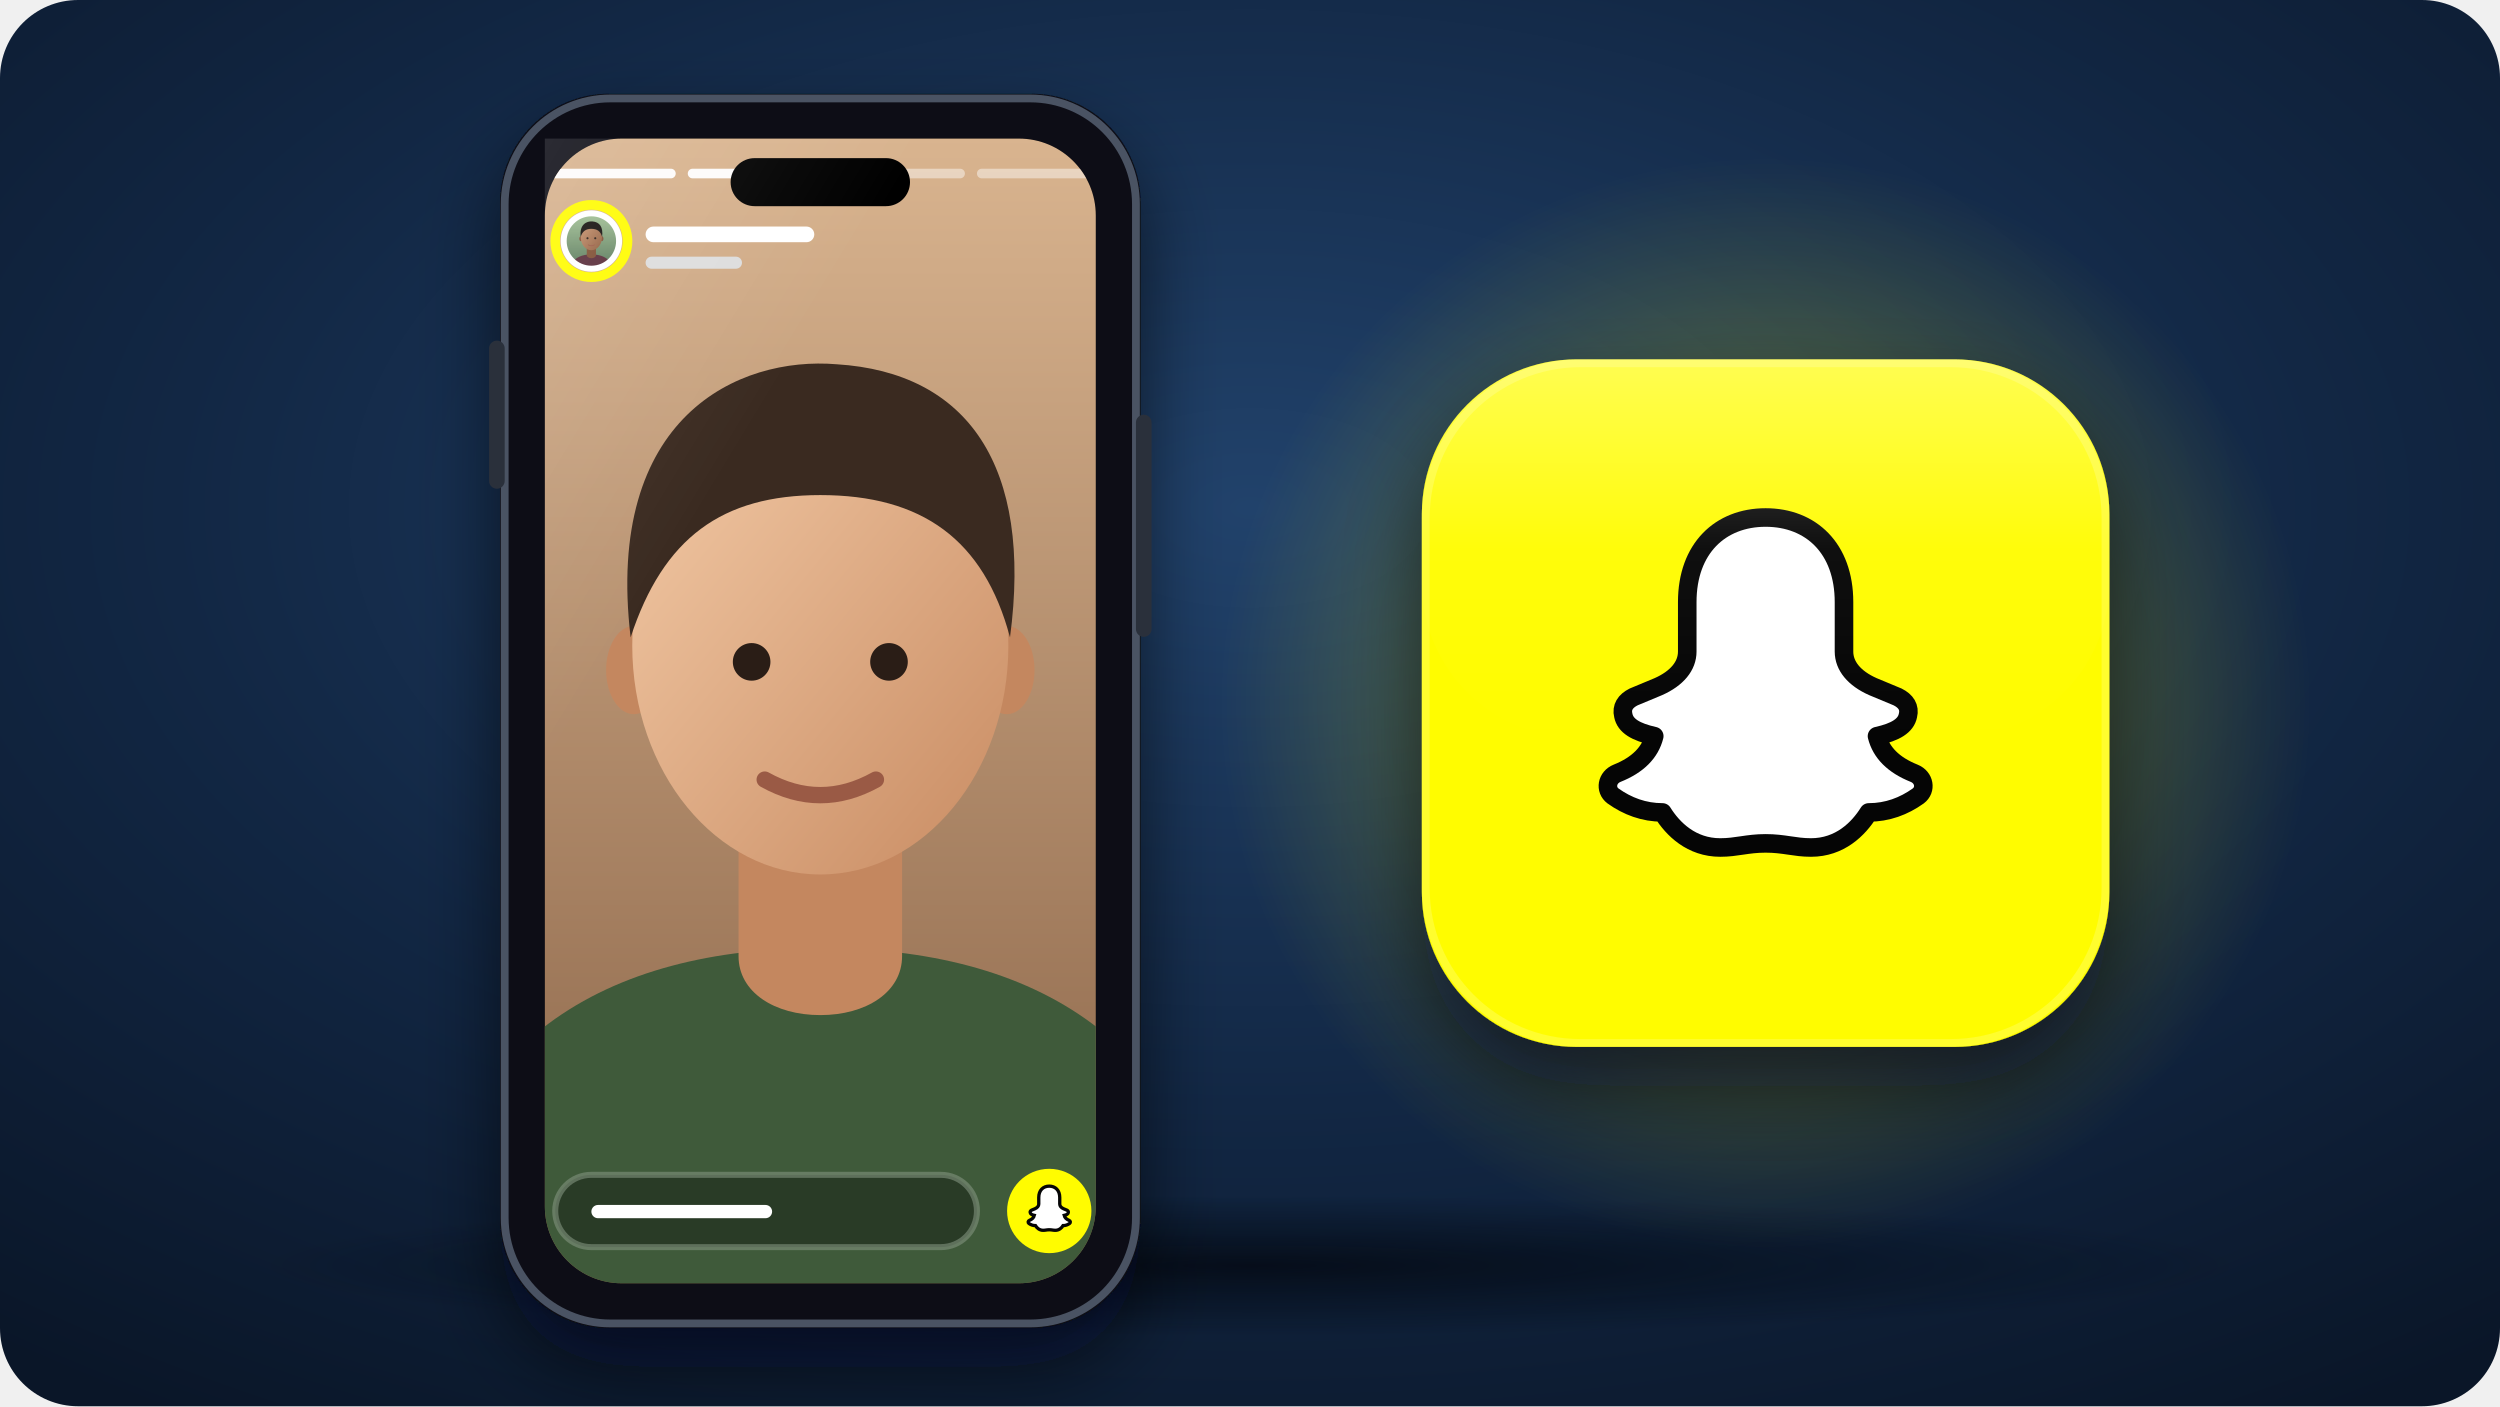
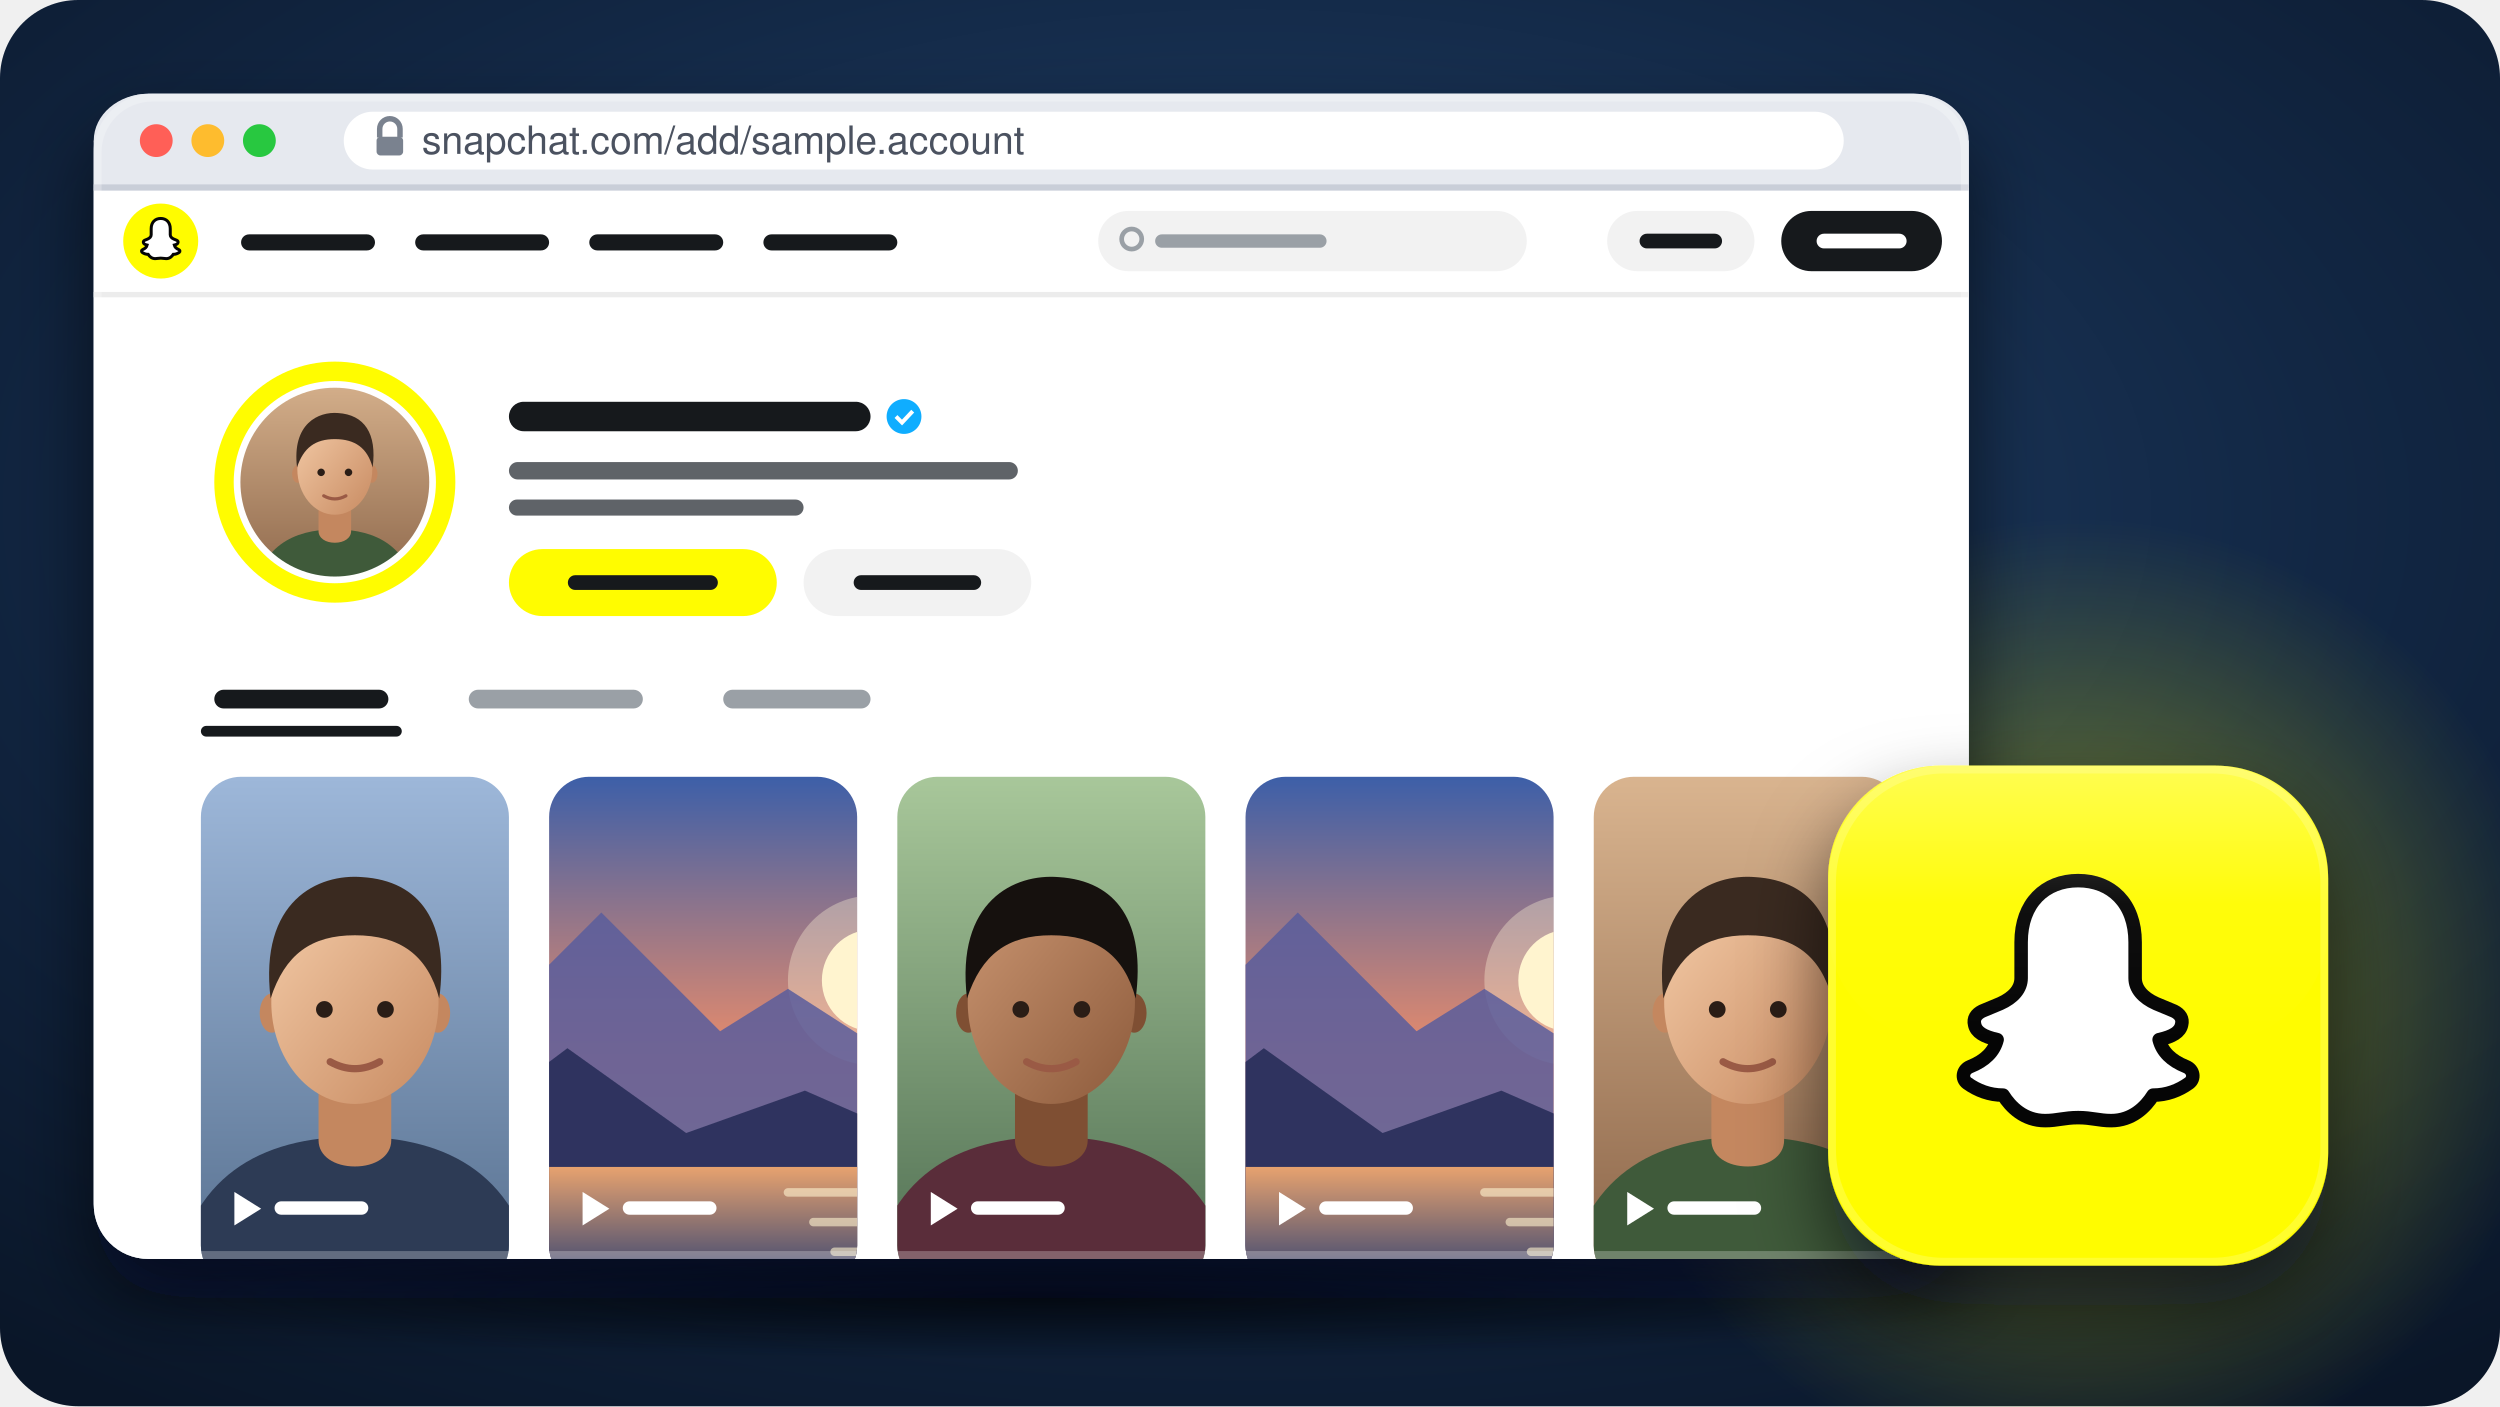
<svg xmlns="http://www.w3.org/2000/svg" viewBox="0 0 320 180" width="320" height="180">
  <defs>
    <radialGradient id="bg" cx="50%" cy="36%" r="78%">
      <stop offset="0" stop-color="#21426b" />
      <stop offset=".55" stop-color="#122744" />
      <stop offset="1" stop-color="#0a1628" />
    </radialGradient>
    <radialGradient id="floor">
      <stop offset="0" stop-color="#01050c" stop-opacity=".7" />
      <stop offset="1" stop-color="#01050c" stop-opacity="0" />
    </radialGradient>
    <filter id="sh" x="-25%" y="-25%" width="150%" height="160%">
      <feDropShadow dx="0" dy="5" stdDeviation="5" flood-color="#01050c" flood-opacity=".6" />
    </filter>
-     <linearGradient id="glare" x1="0" y1="0" x2="1" y2="1">
-       <stop offset="0" stop-color="#fff" stop-opacity=".28" />
-       <stop offset=".5" stop-color="#fff" stop-opacity="0" />
+     <linearGradient id="sky" x1="0" y1="0" x2="0" y2="1">
+       <stop offset="0" stop-color="#3d5fa8" />
+       <stop offset=".55" stop-color="#e98c6b" />
+       <stop offset="1" stop-color="#f7c873" />
+     </linearGradient>
+     <linearGradient id="lake" x1="0" y1="0" x2="0" y2="1">
+       <stop offset="0" stop-color="#e7a26f" />
+       <stop offset="1" stop-color="#2c3f72" />
    </linearGradient>
    <linearGradient id="skinA" x1="0" y1="0" x2="1" y2="1">
      <stop offset="0" stop-color="#f3caa6" />
      <stop offset="1" stop-color="#c88b62" />
    </linearGradient>
    <linearGradient id="skinB" x1="0" y1="0" x2="1" y2="1">
      <stop offset="0" stop-color="#c99470" />
      <stop offset="1" stop-color="#8d5b3c" />
+     </linearGradient>
+     <linearGradient id="pbgA" x1="0" y1="0" x2="0" y2="1">
+       <stop offset="0" stop-color="#9db7d9" />
+       <stop offset="1" stop-color="#57708f" />
    </linearGradient>
    <linearGradient id="pbgB" x1="0" y1="0" x2="0" y2="1">
      <stop offset="0" stop-color="#a8c79a" />
      <stop offset="1" stop-color="#4f6e52" />
    </linearGradient>
    <linearGradient id="pbgC" x1="0" y1="0" x2="0" y2="1">
      <stop offset="0" stop-color="#d9b48f" />
      <stop offset="1" stop-color="#8a6448" />
    </linearGradient>
    <linearGradient id="gloss" x1="0" y1="0" x2="0" y2="1">
      <stop offset="0" stop-color="#fff" stop-opacity=".32" />
      <stop offset=".5" stop-color="#fff" stop-opacity=".04" />
      <stop offset="1" stop-color="#fff" stop-opacity="0" />
    </linearGradient>
  </defs>
  <rect width="320" height="180" rx="10" fill="url(#bg)" />
-   <ellipse cx="160" cy="162" rx="128" ry="9" fill="url(#floor)" />
+   <ellipse cx="134" cy="166" rx="124" ry="8" fill="url(#floor)" />
  <defs>
-     <radialGradient id="gl28">
+     <radialGradient id="gl63">
      <stop offset="0" stop-color="#fffc00" stop-opacity=".45" />
      <stop offset="1" stop-color="#fffc00" stop-opacity="0" />
    </radialGradient>
  </defs>
-   <circle cx="226" cy="90" r="70" fill="url(#gl28)" />
-   <rect x="64" y="12" width="82" height="158" rx="13.94" fill="#0e1117" filter="url(#sh)" />
-   <rect x="64.6" y="12.6" width="80.8" height="156.8" rx="13.53" fill="none" stroke="#4a5363" stroke-width="1" />
-   <rect x="62.6" y="43.6" width="2" height="18.96" rx="1" fill="#2a303b" />
-   <rect x="145.4" y="53.08" width="2" height="28.44" rx="1" fill="#2a303b" />
-   <clipPath id="ph30">
-     <rect x="69.74" y="17.74" width="70.52" height="146.52" rx="9.84" />
+   <circle cx="266" cy="128" r="62" fill="url(#gl63)" />
+   <rect x="12" y="12" width="240" height="149.14" rx="7" fill="#dfe3ea" filter="url(#sh)" />
+   <clipPath id="win70">
+     <rect x="12" y="12" width="240" height="149.14" rx="7" />
  </clipPath>
-   <g clip-path="url(#ph30)">
-     <svg x="69.74" y="17.74" width="70.52" height="146.52" viewBox="0 0 100 190" preserveAspectRatio="xMidYMin slice">
-       <rect width="100" height="190" fill="#000" />
-       <svg x="0" y="0" width="100" height="190" viewBox="0 0 60 70" preserveAspectRatio="xMidYMid slice">
-         <svg x="0" y="0" width="60" height="70" viewBox="0 0 60 70" preserveAspectRatio="xMidYMid slice">
+   <g clip-path="url(#win70)">
+     <svg x="12" y="24" width="240" height="137.14" viewBox="0 0 280 160" preserveAspectRatio="xMidYMid slice">
+       <rect width="280" height="160" fill="#fff" />
+       <path d="M0 16h280" stroke="#ececec" stroke-width=".8" />
+       <circle cx="10" cy="8" r="5.6" fill="#fffc00" />
+       <svg x="5.5" y="3.5" width="9" height="9" viewBox="0 0 24 24" preserveAspectRatio="xMidYMid slice">
+         <path d="M12 3c2.2 0 3.8 1.5 3.8 4.1v2.4c0 .7.5 1.3 1.4 1.7l1.2.5c.4.2.6.5.5.9-.1.5-.6.8-1.5 1 .2.8.8 1.4 1.8 1.8.5.2.6.8.2 1.1-.7.5-1.5.8-2.4.8-.5.8-1.4 1.7-2.8 1.7-.8 0-1.3-.2-2.2-.2s-1.4.2-2.2.2c-1.4 0-2.3-.9-2.8-1.7-.9 0-1.7-.3-2.4-.8-.4-.3-.3-.9.2-1.1 1-.4 1.6-1 1.8-1.8-.9-.2-1.4-.5-1.5-1-.1-.4.1-.7.5-.9l1.2-.5c.9-.4 1.4-1 1.4-1.7V7.1C8.2 4.5 9.8 3 12 3z" fill="#fff" stroke="#050505" stroke-width="1.2" />
+       </svg>
+       <rect x="22" y="7" width="20" height="2.4" rx="1.2" fill="#16191c" />
+       <rect x="48" y="7" width="20" height="2.4" rx="1.2" fill="#16191c" />
+       <rect x="74" y="7" width="20" height="2.4" rx="1.2" fill="#16191c" />
+       <rect x="100" y="7" width="20" height="2.4" rx="1.2" fill="#16191c" />
+       <rect x="150" y="3.5" width="64" height="9" rx="4.5" fill="#f2f2f2" />
+       <circle cx="155" cy="7.7" r="1.5" fill="none" stroke="#9aa0a6" stroke-width=".7" />
+       <rect x="158.5" y="7.0" width="25.6" height="2" rx="1.0" fill="#9aa0a6" />
+       <rect x="226" y="3.5" width="22" height="9" rx="4.5" fill="#f2f2f2" />
+       <rect x="230.84" y="6.9" width="12.32" height="2.2" rx="1.1" fill="#16191c" />
+       <rect x="252" y="3.5" width="24" height="9" rx="4.5" fill="#16191c" />
+       <rect x="257.28" y="6.9" width="13.44" height="2.2" rx="1.1" fill="#fff" />
+       <circle cx="36" cy="44" r="18" fill="#fffc00" />
+       <clipPath id="av64">
+         <circle cx="36" cy="44" r="14.6" />
+       </clipPath>
+       <g clip-path="url(#av64)">
+         <svg x="21.4" y="29.4" width="29.2" height="29.2" viewBox="0 0 60 70" preserveAspectRatio="xMidYMid slice">
          <rect width="60" height="70" fill="url(#pbgC)" />
          <path d="M5 70C7 55 17 49.5 30 49.5S53 55 55 70z" fill="#3f5a3a" />
          <path d="M25 41h10v9c0 2.2-2.2 3.6-5 3.6S25 52.2 25 50z" fill="#c4875f" />
          <ellipse cx="18.6" cy="32.5" rx="1.7" ry="2.7" fill="#c4875f" />
          <ellipse cx="41.4" cy="32.5" rx="1.7" ry="2.7" fill="#c4875f" />
          <ellipse cx="30" cy="31" rx="11.5" ry="14" fill="url(#skinA)" />
          <path d="M18.4 30.5C16.8 17 25 13.3 31 13.8c8 .5 12 6.2 10.6 16.7-1.6-6-5.4-8.7-11.6-8.7-6 0-9.6 2.6-11.6 8.7z" fill="#3a2a20" />
          <circle cx="25.8" cy="32" r="1.15" fill="#2a1d16" />
          <circle cx="34.2" cy="32" r="1.15" fill="#2a1d16" />
          <path d="M26.6 39.2q3.4 1.9 6.8 0" stroke="#9a5a45" stroke-width="1" fill="none" stroke-linecap="round" />
        </svg>
-       </svg>
-       <rect x="4" y="5" width="22" height="1.6" rx=".8" fill="#fff" opacity="0.95" />
-       <rect x="28" y="5" width="22" height="1.6" rx=".8" fill="#fff" opacity="0.95" />
-       <rect x="52" y="5" width="22" height="1.6" rx=".8" fill="#fff" opacity="0.45" />
-       <rect x="76" y="5" width="22" height="1.6" rx=".8" fill="#fff" opacity="0.45" />
-       <circle cx="12" cy="17" r="6" fill="none" stroke="#fffc00" stroke-width="1.6" />
-       <clipPath id="av29">
-         <circle cx="12" cy="17" r="4.6" />
-       </clipPath>
-       <g clip-path="url(#av29)">
-         <svg x="7.4" y="12.4" width="9.2" height="9.2" viewBox="0 0 60 70" preserveAspectRatio="xMidYMid slice">
+       </g>
+       <circle cx="36" cy="44" r="14.6" fill="none" stroke="#fff" stroke-width="1" />
+       <rect x="62" y="32" width="54" height="4.4" rx="2.2" fill="#16191c" />
+       <circle cx="121" cy="34.2" r="2.6" fill="#0fadff" />
+       <path d="M119.8 34.2l.9.9 1.6-1.7" stroke="#fff" stroke-width=".6" fill="none" />
+       <rect x="62" y="41" width="76" height="2.6" rx="1.3" fill="#5f6368" />
+       <rect x="62" y="46.6" width="44" height="2.4" rx="1.2" fill="#5f6368" />
+       <rect x="62" y="54" width="40" height="10" rx="5.0" fill="#fffc00" />
+       <rect x="70.8" y="57.9" width="22.4" height="2.2" rx="1.1" fill="#16191c" />
+       <rect x="106" y="54" width="34" height="10" rx="5.0" fill="#f2f2f2" />
+       <rect x="113.48" y="57.9" width="19.04" height="2.2" rx="1.1" fill="#16191c" />
+       <rect x="18" y="75" width="26" height="2.8" rx="1.4" fill="#16191c" />
+       <rect x="16" y="80.4" width="30" height="1.6" rx=".8" fill="#16191c" />
+       <rect x="56" y="75" width="26" height="2.8" rx="1.4" fill="#9aa0a6" />
+       <rect x="94" y="75" width="22" height="2.8" rx="1.4" fill="#9aa0a6" />
+       <clipPath id="pic65">
+         <rect x="16" y="88" width="46" height="76" rx="6" />
+       </clipPath>
+       <g clip-path="url(#pic65)">
+         <svg x="16" y="88" width="46" height="76" viewBox="0 0 60 70" preserveAspectRatio="xMidYMid slice">
+           <rect width="60" height="70" fill="url(#pbgA)" />
+           <path d="M5 70C7 55 17 49.5 30 49.5S53 55 55 70z" fill="#2d3b55" />
+           <path d="M25 41h10v9c0 2.2-2.2 3.6-5 3.6S25 52.2 25 50z" fill="#c4875f" />
+           <ellipse cx="18.6" cy="32.5" rx="1.7" ry="2.7" fill="#c4875f" />
+           <ellipse cx="41.4" cy="32.5" rx="1.7" ry="2.7" fill="#c4875f" />
+           <ellipse cx="30" cy="31" rx="11.5" ry="14" fill="url(#skinA)" />
+           <path d="M18.4 30.5C16.8 17 25 13.3 31 13.8c8 .5 12 6.2 10.6 16.7-1.6-6-5.4-8.7-11.6-8.7-6 0-9.6 2.6-11.6 8.7z" fill="#3a2a20" />
+           <circle cx="25.8" cy="32" r="1.15" fill="#2a1d16" />
+           <circle cx="34.2" cy="32" r="1.15" fill="#2a1d16" />
+           <path d="M26.6 39.2q3.4 1.9 6.8 0" stroke="#9a5a45" stroke-width="1" fill="none" stroke-linecap="round" />
+         </svg>
+       </g>
+       <path d="M21 150v5l4-2.5z" fill="#fff" />
+       <rect x="27" y="151.4" width="14" height="2" rx="1.0" fill="#fff" />
+       <clipPath id="pic66">
+         <rect x="68" y="88" width="46" height="76" rx="6" />
+       </clipPath>
+       <g clip-path="url(#pic66)">
+         <svg x="68" y="88" width="46" height="76" viewBox="0 0 100 60" preserveAspectRatio="xMidYMid slice">
+           <rect width="100" height="60" fill="url(#sky)" />
+           <circle cx="70" cy="24" r="10" fill="#fff6d8" fill-opacity=".35" />
+           <circle cx="70" cy="24" r="6" fill="#fff4cf" />
+           <path d="M0 36L14 24l10 6 14-14 14 14 8-5 14 9 12-8 14 9v25H0z" fill="#5a5d9c" fill-opacity=".85" />
+           <path d="M0 60V40l10-5 12 6 12-9 14 10 14-5 16 7 14-5 8 3v18z" fill="#2f335f" />
+           <rect y="46" width="100" height="14" fill="url(#lake)" />
+           <path d="M60 49h16M63 52.5h10M65.5 56h5" stroke="#fff4cf" stroke-opacity=".6" stroke-width="1" stroke-linecap="round" />
+         </svg>
+       </g>
+       <path d="M73 150v5l4-2.5z" fill="#fff" />
+       <rect x="79" y="151.4" width="14" height="2" rx="1.0" fill="#fff" />
+       <clipPath id="pic67">
+         <rect x="120" y="88" width="46" height="76" rx="6" />
+       </clipPath>
+       <g clip-path="url(#pic67)">
+         <svg x="120" y="88" width="46" height="76" viewBox="0 0 60 70" preserveAspectRatio="xMidYMid slice">
          <rect width="60" height="70" fill="url(#pbgB)" />
          <path d="M5 70C7 55 17 49.5 30 49.5S53 55 55 70z" fill="#5a2d3a" />
          <path d="M25 41h10v9c0 2.2-2.2 3.6-5 3.6S25 52.2 25 50z" fill="#7f4f33" />
          <ellipse cx="18.6" cy="32.5" rx="1.7" ry="2.7" fill="#7f4f33" />
          <ellipse cx="41.4" cy="32.5" rx="1.7" ry="2.7" fill="#7f4f33" />
          <ellipse cx="30" cy="31" rx="11.5" ry="14" fill="url(#skinB)" />
          <path d="M18.4 30.5C16.8 17 25 13.3 31 13.8c8 .5 12 6.2 10.6 16.7-1.6-6-5.4-8.7-11.6-8.7-6 0-9.6 2.6-11.6 8.7z" fill="#16110e" />
          <circle cx="25.8" cy="32" r="1.15" fill="#2a1d16" />
          <circle cx="34.2" cy="32" r="1.15" fill="#2a1d16" />
          <path d="M26.6 39.2q3.4 1.9 6.8 0" stroke="#9a5a45" stroke-width="1" fill="none" stroke-linecap="round" />
        </svg>
      </g>
-       <circle cx="12" cy="17" r="4.6" fill="none" stroke="#fff" stroke-width="1" />
-       <rect x="21" y="14.6" width="28" height="2.6" rx="1.3" fill="#fff" />
-       <rect x="21" y="19.6" width="16" height="2" rx="1.0" fill="#ddd" />
-       <rect x="6" y="172" width="70" height="12" rx="6" fill="#000" opacity=".35" stroke="#fff" stroke-opacity=".6" />
-       <rect x="12" y="177" width="30" height="2.2" rx="1.1" fill="#fff" />
-       <circle cx="88" cy="178" r="7" fill="#fffc00" />
-       <svg x="82.5" y="172.5" width="11" height="11" viewBox="0 0 24 24" preserveAspectRatio="xMidYMid slice">
-         <path d="M12 3c2.2 0 3.8 1.5 3.8 4.1v2.4c0 .7.5 1.3 1.4 1.7l1.2.5c.4.2.6.5.5.9-.1.5-.6.8-1.5 1 .2.8.8 1.4 1.8 1.8.5.2.6.8.2 1.1-.7.5-1.5.8-2.4.8-.5.8-1.4 1.7-2.8 1.7-.8 0-1.3-.2-2.2-.2s-1.4.2-2.2.2c-1.4 0-2.3-.9-2.8-1.7-.9 0-1.7-.3-2.4-.8-.4-.3-.3-.9.2-1.1 1-.4 1.6-1 1.8-1.8-.9-.2-1.4-.5-1.5-1-.1-.4.1-.7.5-.9l1.2-.5c.9-.4 1.4-1 1.4-1.7V7.1C8.2 4.5 9.8 3 12 3z" fill="#fff" stroke="#050505" stroke-width="1.2" />
-       </svg>
+       <path d="M125 150v5l4-2.5z" fill="#fff" />
+       <rect x="131" y="151.4" width="14" height="2" rx="1.0" fill="#fff" />
+       <clipPath id="pic68">
+         <rect x="172" y="88" width="46" height="76" rx="6" />
+       </clipPath>
+       <g clip-path="url(#pic68)">
+         <svg x="172" y="88" width="46" height="76" viewBox="0 0 100 60" preserveAspectRatio="xMidYMid slice">
+           <rect width="100" height="60" fill="url(#sky)" />
+           <circle cx="70" cy="24" r="10" fill="#fff6d8" fill-opacity=".35" />
+           <circle cx="70" cy="24" r="6" fill="#fff4cf" />
+           <path d="M0 36L14 24l10 6 14-14 14 14 8-5 14 9 12-8 14 9v25H0z" fill="#5a5d9c" fill-opacity=".85" />
+           <path d="M0 60V40l10-5 12 6 12-9 14 10 14-5 16 7 14-5 8 3v18z" fill="#2f335f" />
+           <rect y="46" width="100" height="14" fill="url(#lake)" />
+           <path d="M60 49h16M63 52.5h10M65.5 56h5" stroke="#fff4cf" stroke-opacity=".6" stroke-width="1" stroke-linecap="round" />
+         </svg>
+       </g>
+       <path d="M177 150v5l4-2.5z" fill="#fff" />
+       <rect x="183" y="151.4" width="14" height="2" rx="1.0" fill="#fff" />
+       <clipPath id="pic69">
+         <rect x="224" y="88" width="46" height="76" rx="6" />
+       </clipPath>
+       <g clip-path="url(#pic69)">
+         <svg x="224" y="88" width="46" height="76" viewBox="0 0 60 70" preserveAspectRatio="xMidYMid slice">
+           <rect width="60" height="70" fill="url(#pbgC)" />
+           <path d="M5 70C7 55 17 49.5 30 49.5S53 55 55 70z" fill="#3f5a3a" />
+           <path d="M25 41h10v9c0 2.2-2.2 3.6-5 3.6S25 52.2 25 50z" fill="#c4875f" />
+           <ellipse cx="18.6" cy="32.5" rx="1.7" ry="2.7" fill="#c4875f" />
+           <ellipse cx="41.4" cy="32.5" rx="1.7" ry="2.7" fill="#c4875f" />
+           <ellipse cx="30" cy="31" rx="11.5" ry="14" fill="url(#skinA)" />
+           <path d="M18.4 30.5C16.8 17 25 13.3 31 13.8c8 .5 12 6.2 10.6 16.7-1.6-6-5.4-8.7-11.6-8.7-6 0-9.6 2.6-11.6 8.7z" fill="#3a2a20" />
+           <circle cx="25.8" cy="32" r="1.15" fill="#2a1d16" />
+           <circle cx="34.2" cy="32" r="1.15" fill="#2a1d16" />
+           <path d="M26.6 39.2q3.4 1.9 6.8 0" stroke="#9a5a45" stroke-width="1" fill="none" stroke-linecap="round" />
+         </svg>
+       </g>
+       <path d="M229 150v5l4-2.5z" fill="#fff" />
+       <rect x="235" y="151.4" width="14" height="2" rx="1.0" fill="#fff" />
    </svg>
  </g>
-   <rect x="93.52" y="20.24" width="22.96" height="6.15" rx="3.075" fill="#000" />
-   <path d="M69.74 17.74h49.364L69.74 98.9H69.74z" fill="url(#glare)" opacity=".45" />
-   <rect x="182" y="46" width="88" height="88" rx="19.8" fill="#fffc00" filter="url(#sh)" />
-   <svg x="194.32" y="58.32" width="63.36" height="63.36" viewBox="0 0 24 24" preserveAspectRatio="xMidYMid meet">
+   <rect x="12" y="12" width="240" height="12" rx="7" fill="#e6e9ef" />
+   <rect x="12" y="18" width="240" height="6" fill="#e6e9ef" />
+   <path d="M12 24h240" stroke="#c9ced8" stroke-width=".8" />
+   <circle cx="20.0" cy="18" r="2.1" fill="#ff5f57" />
+   <circle cx="26.6" cy="18" r="2.1" fill="#febc2e" />
+   <circle cx="33.2" cy="18" r="2.1" fill="#28c840" />
+   <rect x="44" y="14.3" width="192" height="7.4" rx="3.7" fill="#fff" />
+   <path d="M48.6 17.6v-1.1a1.3 1.3 0 0 1 2.6 0v1.1" fill="none" stroke="#7a828f" stroke-width=".7" />
+   <rect x="48.2" y="17.5" width="3.4" height="2.4" rx=".5" fill="#7a828f" />
+   <text x="54" y="19.7" font-size="5" font-family="Helvetica, Arial, sans-serif" fill="#4b5260">snapchat.com/add/sample.account</text>
+   <rect x="12.5" y="12.5" width="239" height="148.14" rx="7" fill="none" stroke="#fff" stroke-opacity=".25" />
+   <rect x="234" y="98" width="64" height="64" rx="14.4" fill="#fffc00" filter="url(#sh)" />
+   <svg x="242.96" y="106.96" width="46.08" height="46.08" viewBox="0 0 24 24" preserveAspectRatio="xMidYMid meet">
    <path d="M12 3c2.2 0 3.8 1.5 3.8 4.1v2.4c0 .7.5 1.3 1.4 1.7l1.2.5c.4.2.6.5.5.9-.1.5-.6.8-1.5 1 .2.8.8 1.4 1.8 1.8.5.2.6.8.2 1.1-.7.5-1.5.8-2.4.8-.5.8-1.4 1.7-2.8 1.7-.8 0-1.3-.2-2.2-.2s-1.4.2-2.2.2c-1.4 0-2.3-.9-2.8-1.7-.9 0-1.7-.3-2.4-.8-.4-.3-.3-.9.2-1.1 1-.4 1.6-1 1.8-1.8-.9-.2-1.4-.5-1.5-1-.1-.4.1-.7.5-.9l1.2-.5c.9-.4 1.4-1 1.4-1.7V7.1C8.2 4.5 9.8 3 12 3z" fill="#fff" stroke="#050505" stroke-width=".9" stroke-linejoin="round" />
  </svg>
-   <rect x="182" y="46" width="88" height="48.4" rx="19.8" fill="url(#gloss)" />
-   <rect x="182.5" y="46.5" width="87" height="87" rx="19.8" fill="none" stroke="#fff" stroke-opacity=".18" />
+   <rect x="234" y="98" width="64" height="35.2" rx="14.4" fill="url(#gloss)" />
+   <rect x="234.5" y="98.5" width="63" height="63" rx="14.4" fill="none" stroke="#fff" stroke-opacity=".18" />
</svg>
